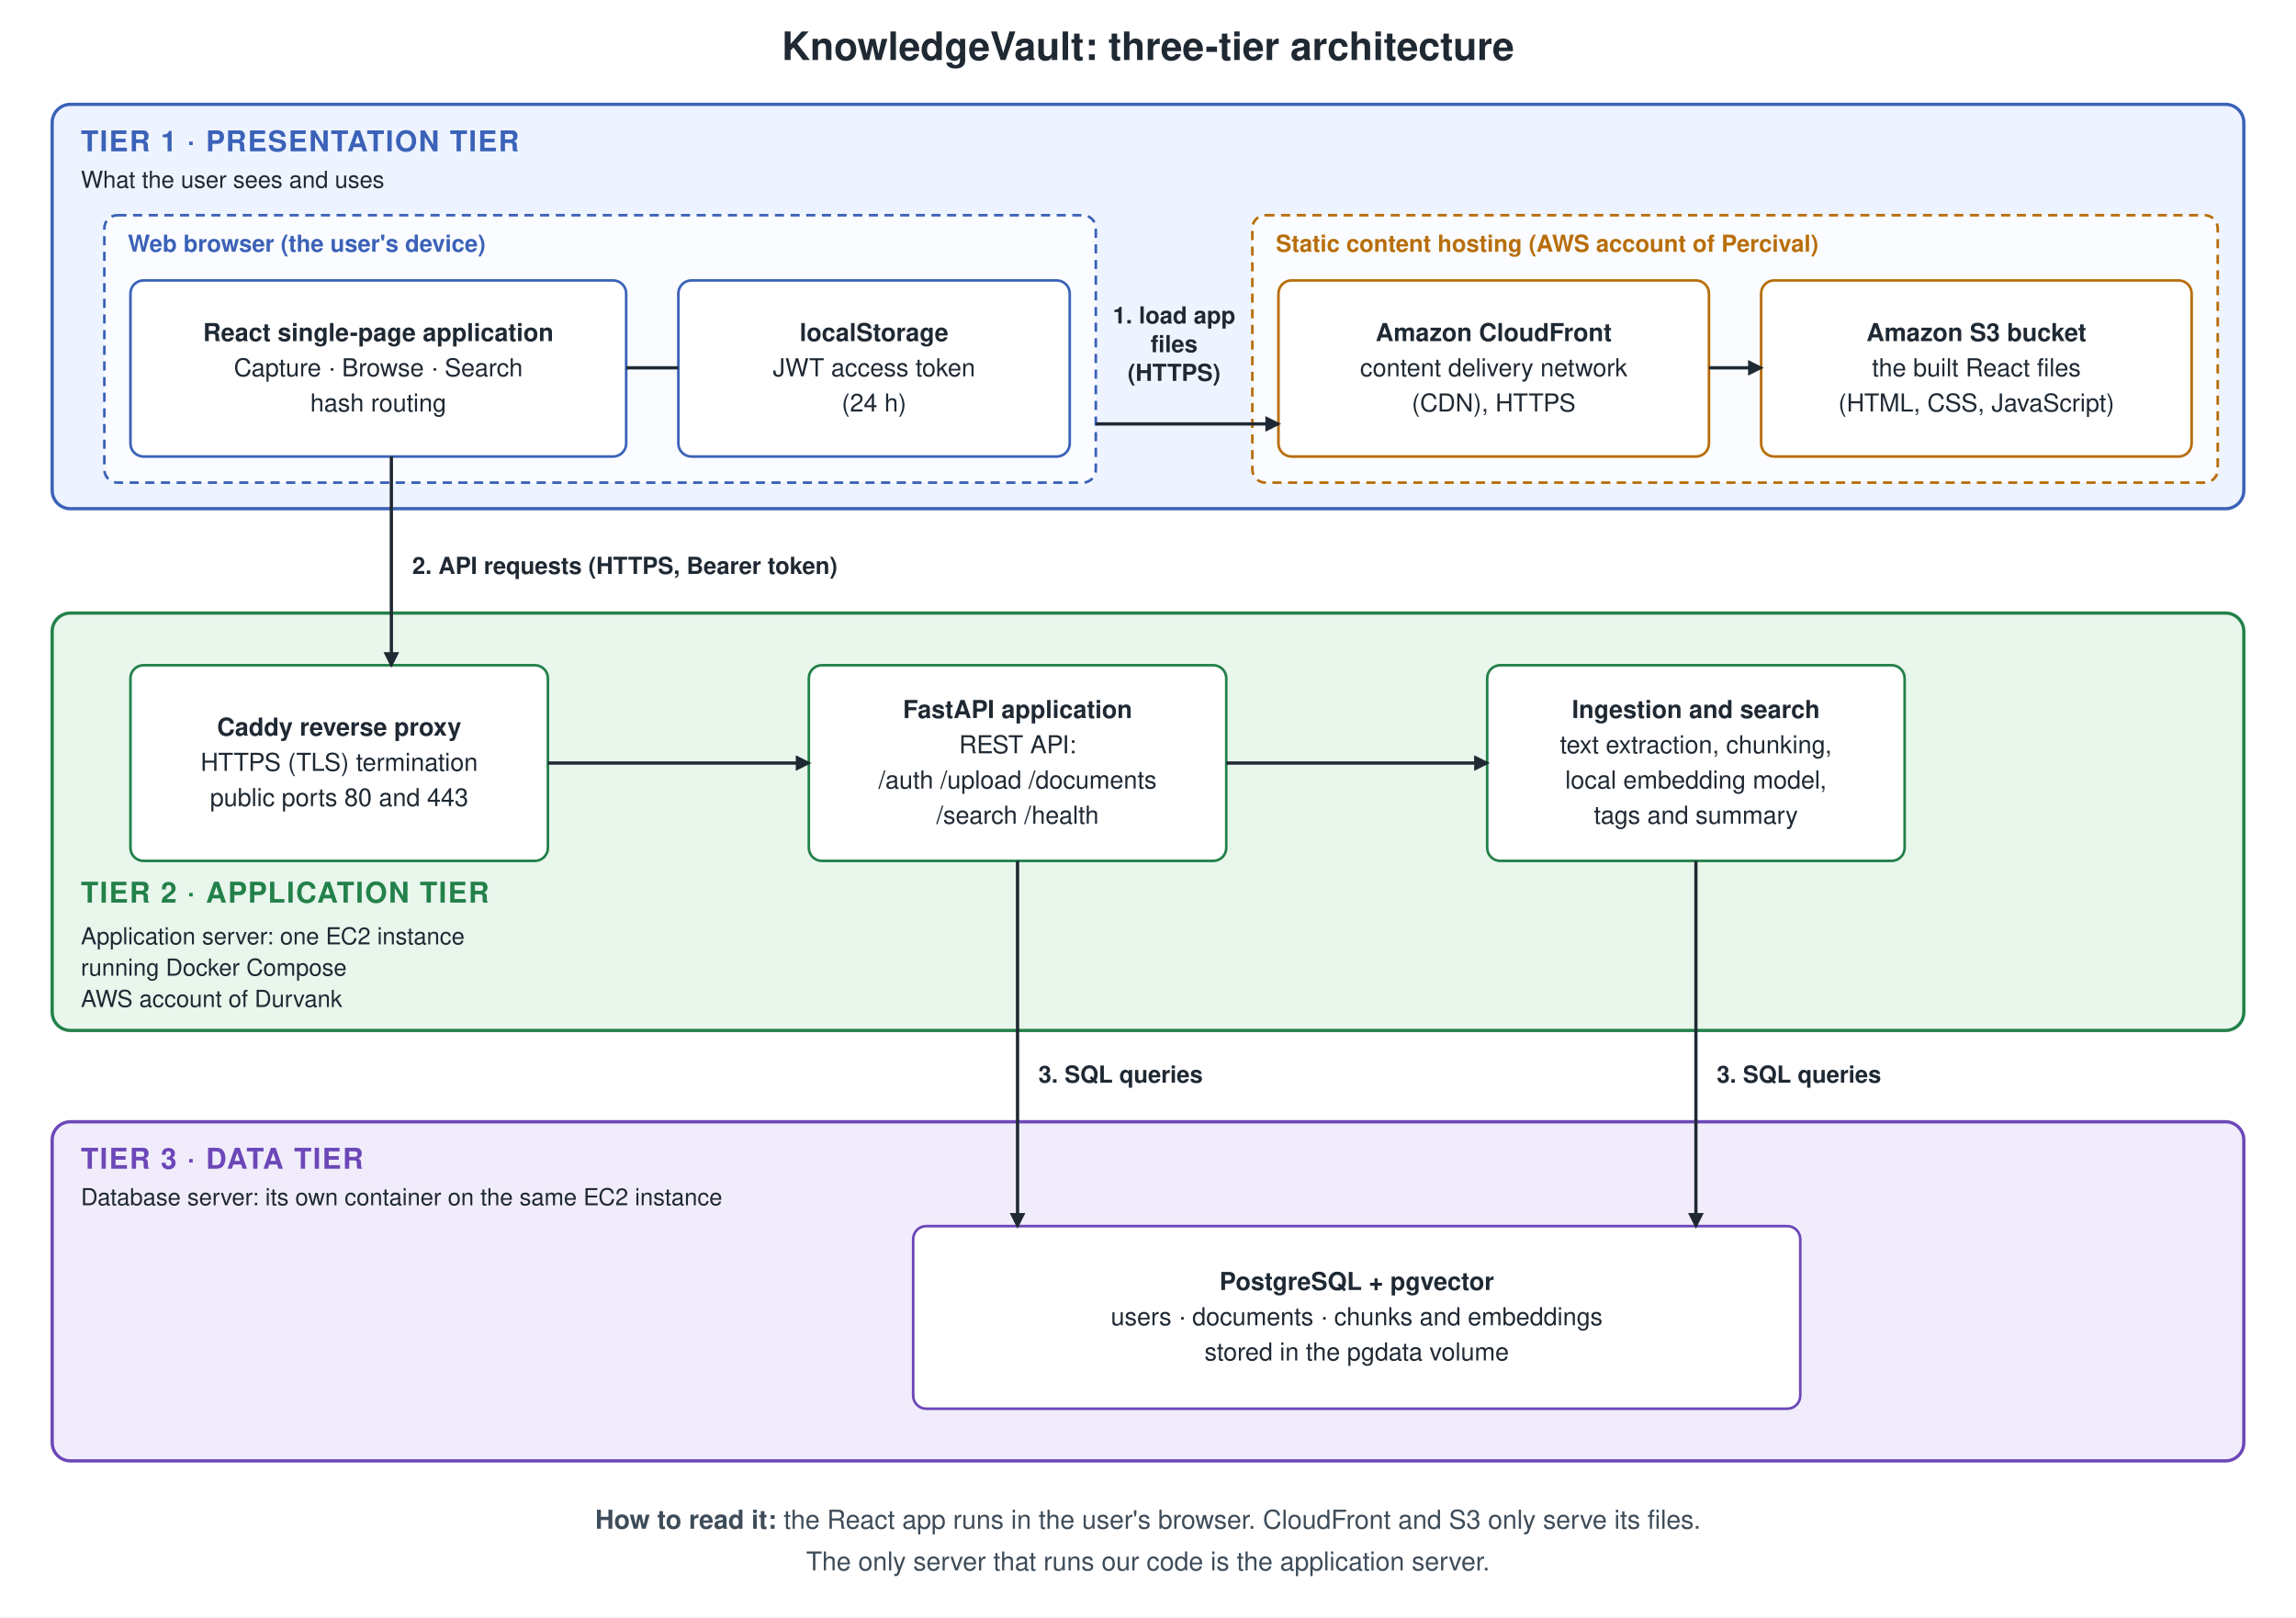
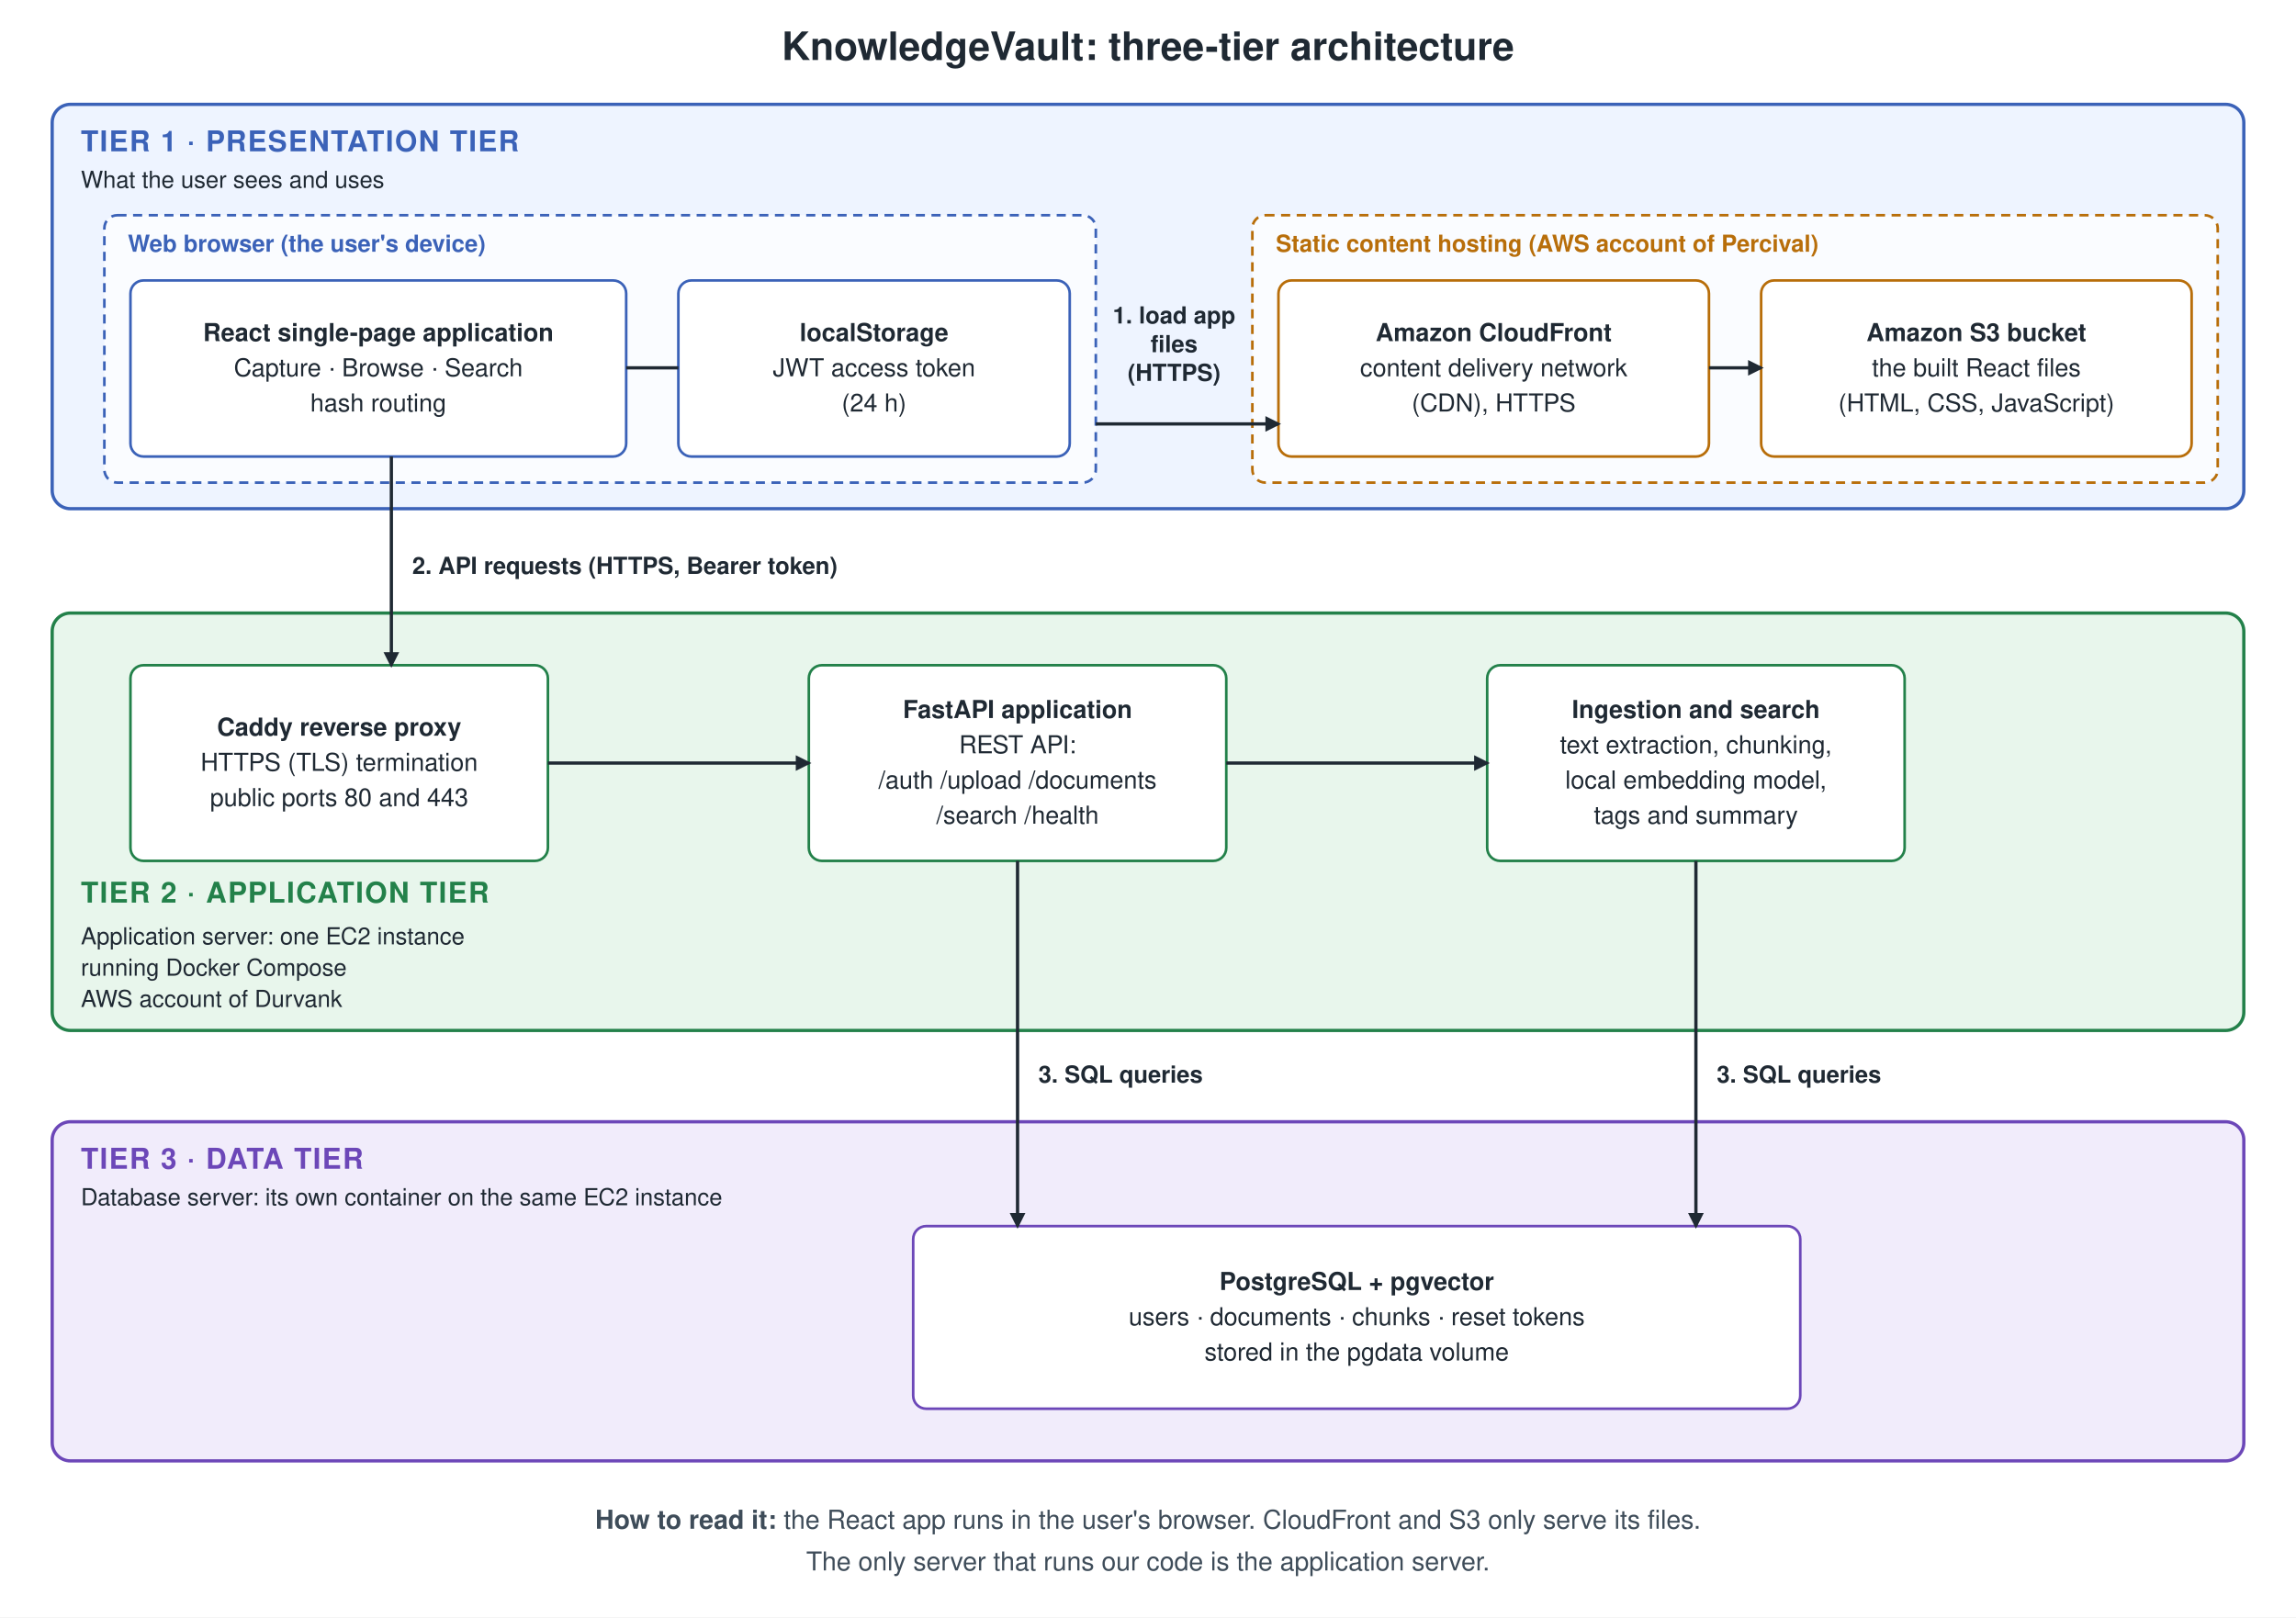
<svg xmlns="http://www.w3.org/2000/svg" width="1760" height="1240" viewBox="0 0 1760 1240" font-family="Helvetica, Arial, sans-serif">
  <defs>
    <marker id="ah" markerWidth="12" markerHeight="12" refX="10" refY="6" orient="auto" markerUnits="userSpaceOnUse">
      <path d="M0 0 L12 6 L0 12 Z" fill="#1f2933" />
    </marker>
  </defs>
  <rect width="1760" height="1240" fill="#ffffff" />
  <text x="880.0" y="46" font-size="30" font-weight="700" text-anchor="middle" fill="#1f2933">KnowledgeVault: three-tier architecture</text>
  <rect x="40" y="80" width="1680" height="310" rx="14" fill="#eef4ff" stroke="#3b62b8" stroke-width="2.5" />
  <text x="62" y="116" font-size="22" font-weight="700" fill="#3b62b8" letter-spacing="1">TIER 1 · PRESENTATION TIER</text>
  <text x="62" y="144" font-size="18" fill="#1f2933">What the user sees and uses</text>
  <rect x="80" y="165" width="760" height="205" rx="10" fill="#ffffff" fill-opacity="0.7" stroke="#3b62b8" stroke-width="2" stroke-dasharray="7 5" />
  <text x="98" y="193" font-size="18" font-weight="700" fill="#3b62b8">Web browser (the user's device)</text>
  <rect x="100" y="215" width="380" height="135" rx="10" fill="#ffffff" stroke="#3b62b8" stroke-width="2" />
  <text x="290.0" y="261.5" font-size="19" font-weight="700" text-anchor="middle" fill="#1f2933">React single-page application</text>
  <text x="290.0" y="288.5" font-size="19" font-weight="400" text-anchor="middle" fill="#1f2933">Capture · Browse · Search</text>
  <text x="290.0" y="315.5" font-size="19" font-weight="400" text-anchor="middle" fill="#1f2933">hash routing</text>
  <rect x="520" y="215" width="300" height="135" rx="10" fill="#ffffff" stroke="#3b62b8" stroke-width="2" />
  <text x="670.0" y="261.5" font-size="19" font-weight="700" text-anchor="middle" fill="#1f2933">localStorage</text>
  <text x="670.0" y="288.5" font-size="19" font-weight="400" text-anchor="middle" fill="#1f2933">JWT access token</text>
  <text x="670.0" y="315.5" font-size="19" font-weight="400" text-anchor="middle" fill="#1f2933">(24 h)</text>
  <path d="M 480 282 L 520 282" fill="none" stroke="#1f2933" stroke-width="2.5" />
  <rect x="960" y="165" width="740" height="205" rx="10" fill="#ffffff" fill-opacity="0.7" stroke="#b86e0a" stroke-width="2" stroke-dasharray="7 5" />
  <text x="978" y="193" font-size="18" font-weight="700" fill="#b86e0a">Static content hosting (AWS account of Percival)</text>
  <rect x="980" y="215" width="330" height="135" rx="10" fill="#ffffff" stroke="#b86e0a" stroke-width="2" />
  <text x="1145.0" y="261.5" font-size="19" font-weight="700" text-anchor="middle" fill="#1f2933">Amazon CloudFront</text>
  <text x="1145.0" y="288.5" font-size="19" font-weight="400" text-anchor="middle" fill="#1f2933">content delivery network</text>
  <text x="1145.0" y="315.5" font-size="19" font-weight="400" text-anchor="middle" fill="#1f2933">(CDN), HTTPS</text>
  <rect x="1350" y="215" width="330" height="135" rx="10" fill="#ffffff" stroke="#b86e0a" stroke-width="2" />
  <text x="1515.0" y="261.5" font-size="19" font-weight="700" text-anchor="middle" fill="#1f2933">Amazon S3 bucket</text>
  <text x="1515.0" y="288.5" font-size="19" font-weight="400" text-anchor="middle" fill="#1f2933">the built React files</text>
  <text x="1515.0" y="315.5" font-size="19" font-weight="400" text-anchor="middle" fill="#1f2933">(HTML, CSS, JavaScript)</text>
  <path d="M 1310 282 L 1350 282" fill="none" stroke="#1f2933" stroke-width="2.5" marker-end="url(#ah)" />
  <rect x="40" y="470" width="1680" height="320" rx="14" fill="#e8f6ec" stroke="#23814a" stroke-width="2.5" />
  <text x="62" y="692" font-size="22" font-weight="700" fill="#23814a" letter-spacing="1">TIER 2 · APPLICATION TIER</text>
  <text x="62" y="724" font-size="18" fill="#1f2933">Application server: one EC2 instance</text>
  <text x="62" y="748" font-size="18" fill="#1f2933">running Docker Compose</text>
  <text x="62" y="772" font-size="18" fill="#1f2933">AWS account of Durvank</text>
  <rect x="100" y="510" width="320" height="150" rx="10" fill="#ffffff" stroke="#23814a" stroke-width="2" />
  <text x="260.0" y="564.0" font-size="19" font-weight="700" text-anchor="middle" fill="#1f2933">Caddy reverse proxy</text>
  <text x="260.0" y="591.0" font-size="19" font-weight="400" text-anchor="middle" fill="#1f2933">HTTPS (TLS) termination</text>
  <text x="260.0" y="618.0" font-size="19" font-weight="400" text-anchor="middle" fill="#1f2933">public ports 80 and 443</text>
  <rect x="620" y="510" width="320" height="150" rx="10" fill="#ffffff" stroke="#23814a" stroke-width="2" />
  <text x="780.0" y="550.5" font-size="19" font-weight="700" text-anchor="middle" fill="#1f2933">FastAPI application</text>
  <text x="780.0" y="577.5" font-size="19" font-weight="400" text-anchor="middle" fill="#1f2933">REST API:</text>
  <text x="780.0" y="604.5" font-size="19" font-weight="400" text-anchor="middle" fill="#1f2933">/auth  /upload  /documents</text>
  <text x="780.0" y="631.5" font-size="19" font-weight="400" text-anchor="middle" fill="#1f2933">/search  /health</text>
  <rect x="1140" y="510" width="320" height="150" rx="10" fill="#ffffff" stroke="#23814a" stroke-width="2" />
  <text x="1300.0" y="550.5" font-size="19" font-weight="700" text-anchor="middle" fill="#1f2933">Ingestion and search</text>
  <text x="1300.0" y="577.5" font-size="19" font-weight="400" text-anchor="middle" fill="#1f2933">text extraction, chunking,</text>
  <text x="1300.0" y="604.5" font-size="19" font-weight="400" text-anchor="middle" fill="#1f2933">local embedding model,</text>
  <text x="1300.0" y="631.5" font-size="19" font-weight="400" text-anchor="middle" fill="#1f2933">tags and summary</text>
  <path d="M 420 585 L 620 585" fill="none" stroke="#1f2933" stroke-width="2.5" marker-end="url(#ah)" />
  <path d="M 940 585 L 1140 585" fill="none" stroke="#1f2933" stroke-width="2.5" marker-end="url(#ah)" />
  <rect x="40" y="860" width="1680" height="260" rx="14" fill="#f1ecfb" stroke="#6c47b8" stroke-width="2.5" />
  <text x="62" y="896" font-size="22" font-weight="700" fill="#6c47b8" letter-spacing="1">TIER 3 · DATA TIER</text>
  <text x="62" y="924" font-size="18" fill="#1f2933">Database server: its own container on the same EC2 instance</text>
  <rect x="700" y="940" width="680" height="140" rx="10" fill="#ffffff" stroke="#6c47b8" stroke-width="2" />
  <text x="1040.0" y="989.0" font-size="19" font-weight="700" text-anchor="middle" fill="#1f2933">PostgreSQL + pgvector</text>
-   <text x="1040.0" y="1016.0" font-size="19" font-weight="400" text-anchor="middle" fill="#1f2933">users · documents · chunks and embeddings</text>
+   <text x="1040.0" y="1016.0" font-size="19" font-weight="400" text-anchor="middle" fill="#1f2933">users · documents · chunks · reset tokens</text>
  <text x="1040.0" y="1043.0" font-size="19" font-weight="400" text-anchor="middle" fill="#1f2933">stored in the pgdata volume</text>
  <path d="M 300 350 L 300 510" fill="none" stroke="#1f2933" stroke-width="2.5" marker-end="url(#ah)" />
  <text x="316" y="440" font-size="18" font-weight="700" fill="#1f2933" text-anchor="start">2. API requests (HTTPS, Bearer token)</text>
  <text x="900" y="248" font-size="18" font-weight="700" fill="#1f2933" text-anchor="middle">1. load app</text>
  <text x="900" y="270" font-size="18" font-weight="700" fill="#1f2933" text-anchor="middle">files</text>
  <text x="900" y="292" font-size="18" font-weight="700" fill="#1f2933" text-anchor="middle">(HTTPS)</text>
  <path d="M 840 325 L 980 325" fill="none" stroke="#1f2933" stroke-width="2.5" marker-end="url(#ah)" />
  <path d="M 780 660 L 780 940" fill="none" stroke="#1f2933" stroke-width="2.5" marker-end="url(#ah)" />
  <text x="796" y="830" font-size="18" font-weight="700" fill="#1f2933" text-anchor="start">3. SQL queries</text>
  <path d="M 1300 660 L 1300 940" fill="none" stroke="#1f2933" stroke-width="2.5" marker-end="url(#ah)" />
  <text x="1316" y="830" font-size="18" font-weight="700" fill="#1f2933" text-anchor="start">3. SQL queries</text>
  <text x="880" y="1172" font-size="20" fill="#3e4c59" text-anchor="middle">
    <tspan font-weight="700">How to read it:</tspan> the React app runs in the user's browser. CloudFront and S3 only serve its files.</text>
  <text x="880" y="1204" font-size="20" fill="#3e4c59" text-anchor="middle">The only server that runs our code is the application server.</text>
</svg>
